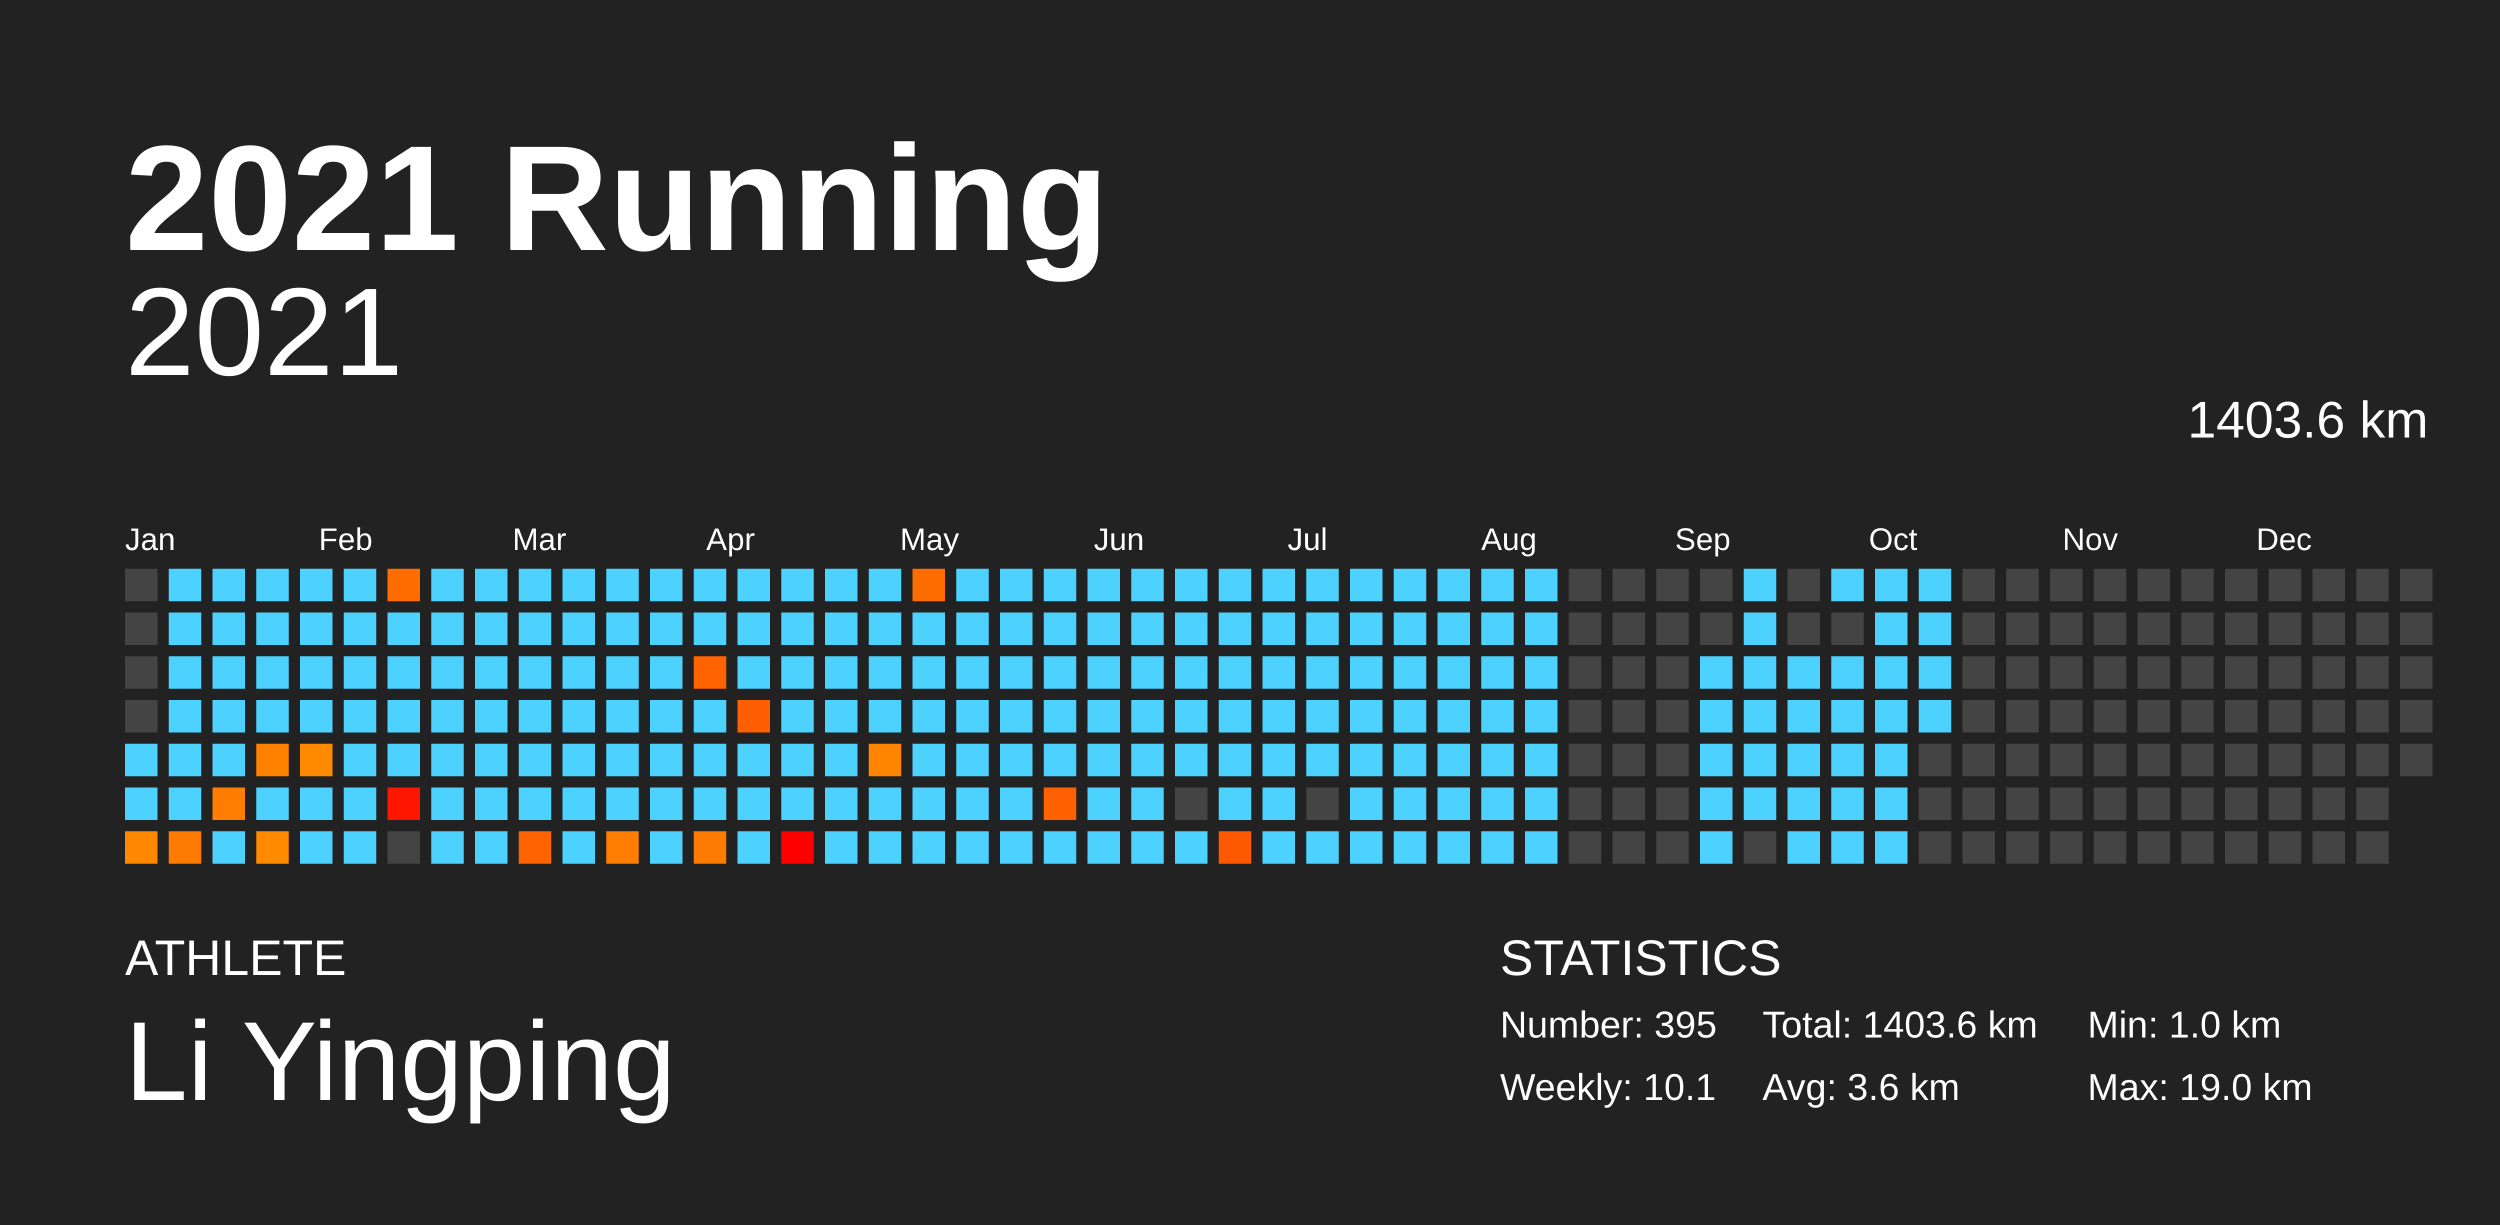
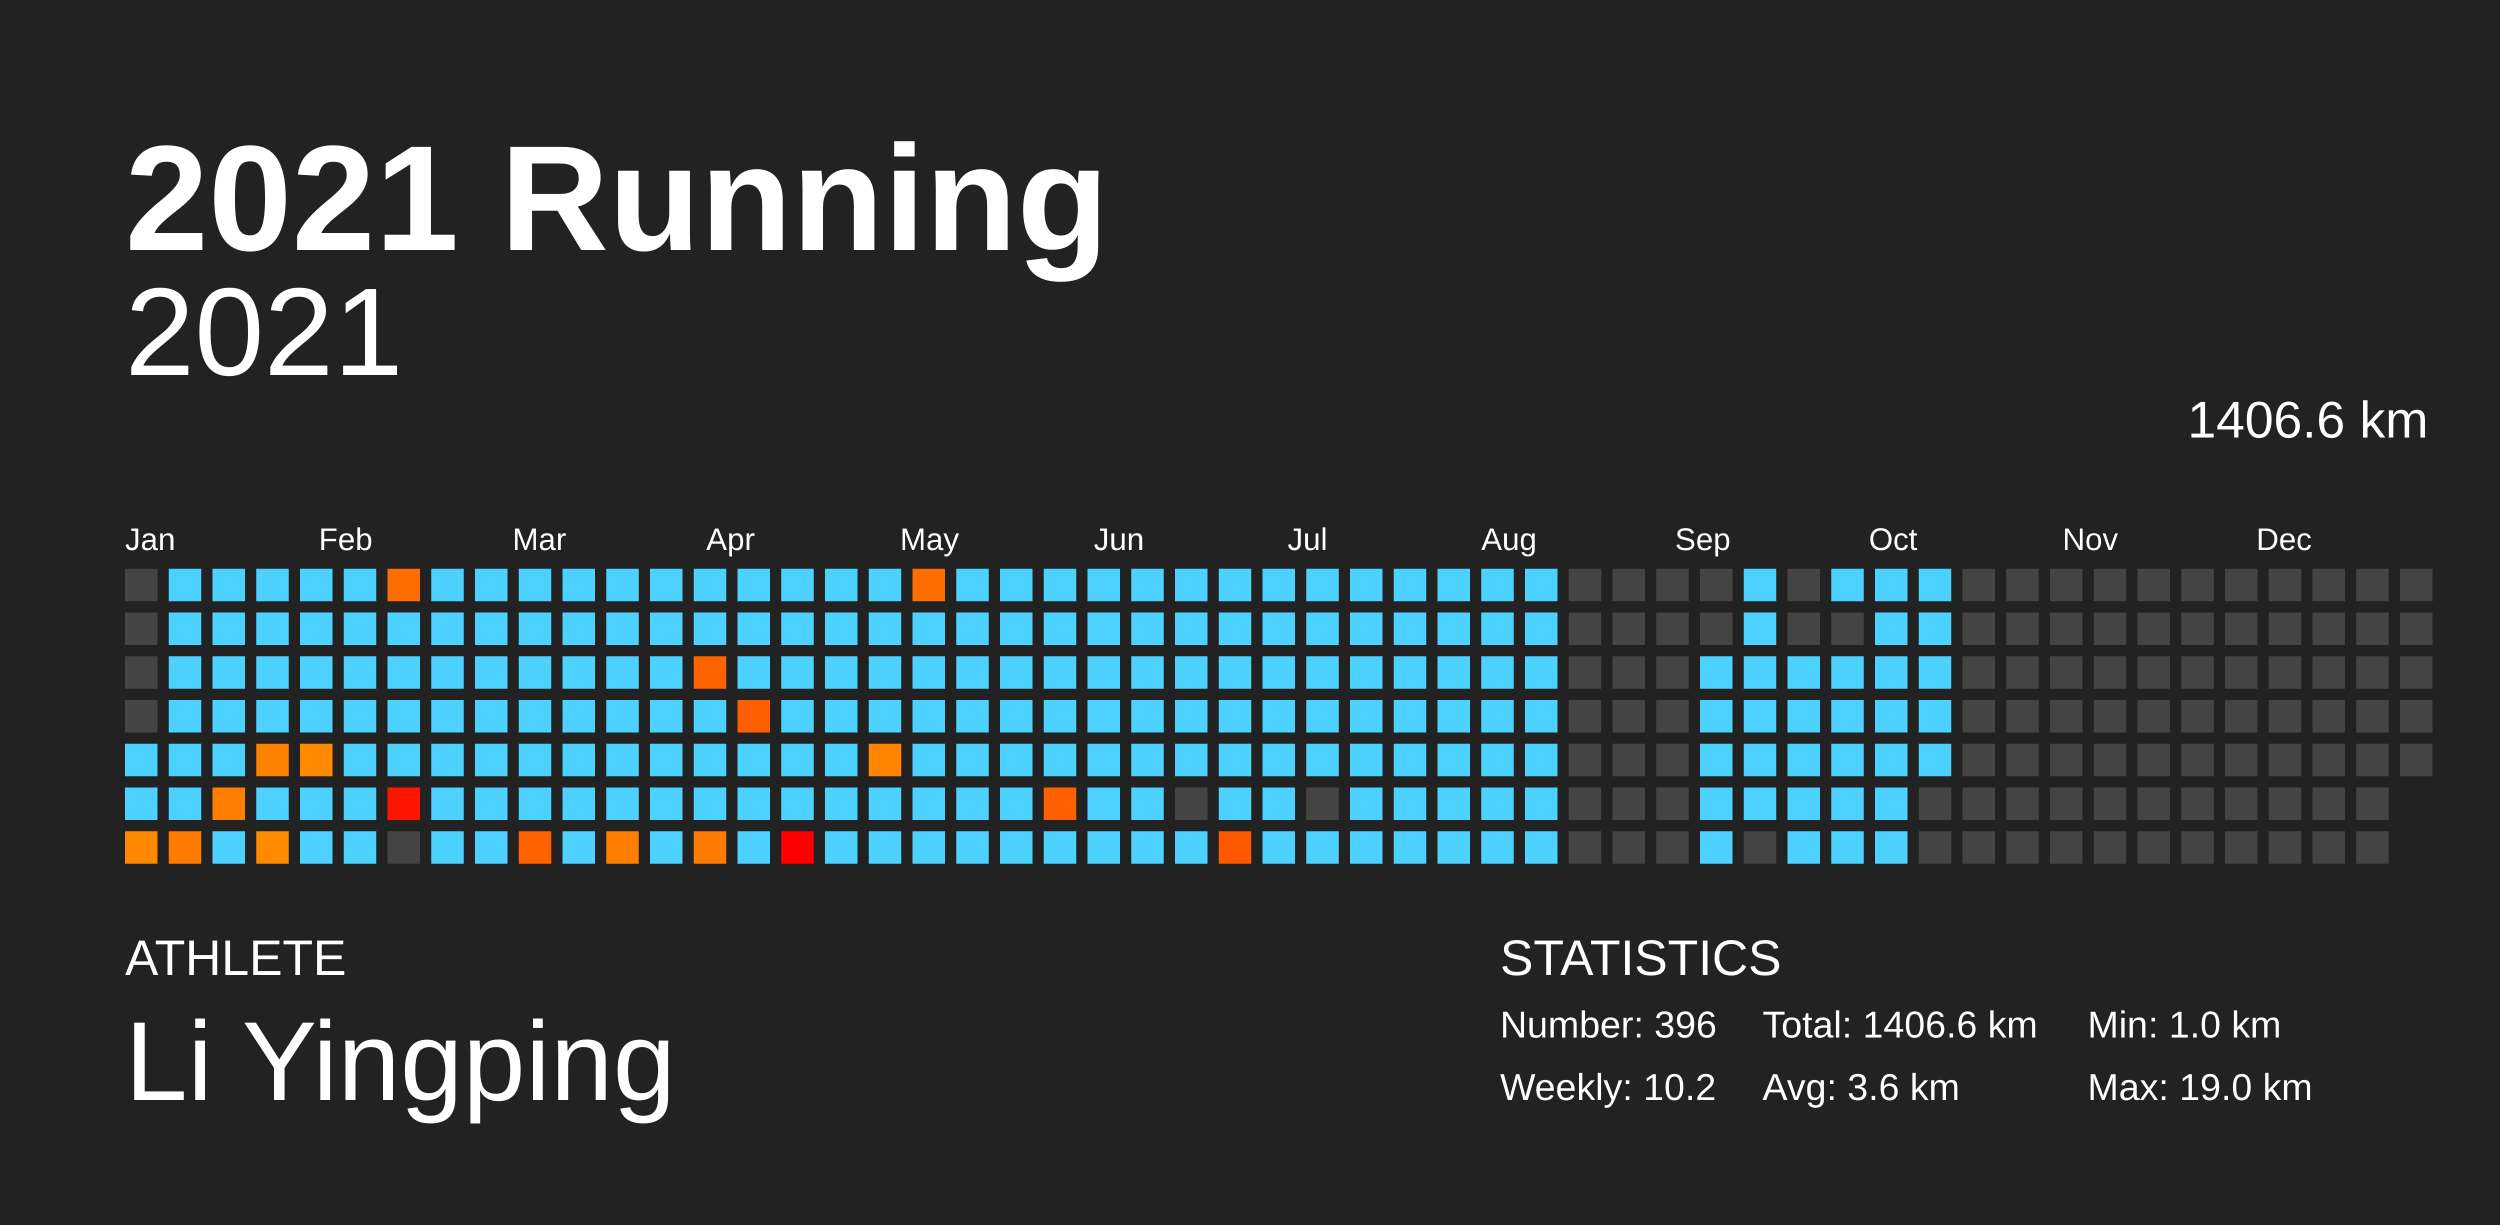
<svg xmlns="http://www.w3.org/2000/svg" baseProfile="full" height="98mm" version="1.1" viewBox="0,0,200,98" width="200mm">
  <defs />
  <rect fill="#222222" height="98" width="200" x="0" y="0" />
  <text fill="#FFFFFF" style="font-size:12px; font-family:Arial; font-weight:bold;" x="10" y="20">2021 Running</text>
  <text fill="#FFFFFF" style="font-size:4px; font-family:Arial" x="10" y="78">ATHLETE</text>
  <text fill="#FFFFFF" style="font-size:9px; font-family:Arial" x="10" y="88">Li Yingping</text>
  <text fill="#FFFFFF" style="font-size:4px; font-family:Arial" x="120" y="78">STATISTICS</text>
-   <text fill="#FFFFFF" style="font-size:3px; font-family:Arial" x="120" y="83">Number: 395</text>
-   <text fill="#FFFFFF" style="font-size:3px; font-family:Arial" x="120" y="88">Weekly: 10.1</text>
-   <text fill="#FFFFFF" style="font-size:3px; font-family:Arial" x="141" y="83">Total: 1403.6 km</text>
+   <text fill="#FFFFFF" style="font-size:3px; font-family:Arial" x="120" y="83">Number: 396</text>
+   <text fill="#FFFFFF" style="font-size:3px; font-family:Arial" x="120" y="88">Weekly: 10.2</text>
+   <text fill="#FFFFFF" style="font-size:3px; font-family:Arial" x="141" y="83">Total: 1406.6 km</text>
  <text fill="#FFFFFF" style="font-size:3px; font-family:Arial" x="141" y="88">Avg: 3.6 km</text>
  <text fill="#FFFFFF" style="font-size:3px; font-family:Arial" x="167" y="83">Min: 1.0 km</text>
  <text fill="#FFFFFF" style="font-size:3px; font-family:Arial" x="167" y="88">Max: 19.0 km</text>
  <text alignment-baseline="hanging" fill="#FFFFFF" style="font-size:10.0px; font-family:Arial;" x="10" y="30">2021</text>
-   <text alignment-baseline="hanging" fill="#FFFFFF" style="font-size:4.125px; font-family:Arial;" x="175" y="35">1403.6 km</text>
+   <text alignment-baseline="hanging" fill="#FFFFFF" style="font-size:4.125px; font-family:Arial;" x="175" y="35">1406.6 km</text>
  <text fill="#FFFFFF" style="font-size:2.5px; font-family:Arial" x="10.0" y="44">Jan</text>
  <text fill="#FFFFFF" style="font-size:2.5px; font-family:Arial" x="25.5" y="44">Feb</text>
  <text fill="#FFFFFF" style="font-size:2.5px; font-family:Arial" x="41.0" y="44">Mar</text>
  <text fill="#FFFFFF" style="font-size:2.5px; font-family:Arial" x="56.5" y="44">Apr</text>
  <text fill="#FFFFFF" style="font-size:2.5px; font-family:Arial" x="72.0" y="44">May</text>
  <text fill="#FFFFFF" style="font-size:2.5px; font-family:Arial" x="87.5" y="44">Jun</text>
  <text fill="#FFFFFF" style="font-size:2.5px; font-family:Arial" x="103.0" y="44">Jul</text>
  <text fill="#FFFFFF" style="font-size:2.5px; font-family:Arial" x="118.5" y="44">Aug</text>
  <text fill="#FFFFFF" style="font-size:2.5px; font-family:Arial" x="134.0" y="44">Sep</text>
  <text fill="#FFFFFF" style="font-size:2.5px; font-family:Arial" x="149.5" y="44">Oct</text>
  <text fill="#FFFFFF" style="font-size:2.5px; font-family:Arial" x="165.0" y="44">Nov</text>
  <text fill="#FFFFFF" style="font-size:2.5px; font-family:Arial" x="180.5" y="44">Dec</text>
  <rect fill="#444444" height="2.6" width="2.6" x="10.0" y="45.5" />
  <rect fill="#444444" height="2.6" width="2.6" x="10.0" y="49.0" />
  <rect fill="#444444" height="2.6" width="2.6" x="10.0" y="52.5" />
  <rect fill="#444444" height="2.6" width="2.6" x="10.0" y="56.0" />
  <rect fill="#4dd2ff" height="2.6" width="2.6" x="10.0" y="59.5" />
  <rect fill="#4dd2ff" height="2.6" width="2.6" x="10.0" y="63.0" />
  <rect fill="#ff8800" height="2.6" width="2.6" x="10.0" y="66.5" />
  <rect fill="#4dd2ff" height="2.6" width="2.6" x="13.5" y="45.5" />
  <rect fill="#4dd2ff" height="2.6" width="2.6" x="13.5" y="49.0" />
  <rect fill="#4dd2ff" height="2.6" width="2.6" x="13.5" y="52.5" />
  <rect fill="#4dd2ff" height="2.6" width="2.6" x="13.5" y="56.0" />
  <rect fill="#4dd2ff" height="2.6" width="2.6" x="13.5" y="59.5" />
  <rect fill="#4dd2ff" height="2.6" width="2.6" x="13.5" y="63.0" />
  <rect fill="#ff7a00" height="2.6" width="2.6" x="13.5" y="66.5" />
  <rect fill="#4dd2ff" height="2.6" width="2.6" x="17.0" y="45.5" />
  <rect fill="#4dd2ff" height="2.6" width="2.6" x="17.0" y="49.0" />
  <rect fill="#4dd2ff" height="2.6" width="2.6" x="17.0" y="52.5" />
  <rect fill="#4dd2ff" height="2.6" width="2.6" x="17.0" y="56.0" />
  <rect fill="#4dd2ff" height="2.6" width="2.6" x="17.0" y="59.5" />
  <rect fill="#ff7d00" height="2.6" width="2.6" x="17.0" y="63.0" />
  <rect fill="#4dd2ff" height="2.6" width="2.6" x="17.0" y="66.5" />
  <rect fill="#4dd2ff" height="2.6" width="2.6" x="20.5" y="45.5" />
  <rect fill="#4dd2ff" height="2.6" width="2.6" x="20.5" y="49.0" />
  <rect fill="#4dd2ff" height="2.6" width="2.6" x="20.5" y="52.5" />
  <rect fill="#4dd2ff" height="2.6" width="2.6" x="20.5" y="56.0" />
  <rect fill="#ff8100" height="2.6" width="2.6" x="20.5" y="59.5" />
  <rect fill="#4dd2ff" height="2.6" width="2.6" x="20.5" y="63.0" />
  <rect fill="#ff8a00" height="2.6" width="2.6" x="20.5" y="66.5" />
  <rect fill="#4dd2ff" height="2.6" width="2.6" x="24.0" y="45.5" />
  <rect fill="#4dd2ff" height="2.6" width="2.6" x="24.0" y="49.0" />
  <rect fill="#4dd2ff" height="2.6" width="2.6" x="24.0" y="52.5" />
  <rect fill="#4dd2ff" height="2.6" width="2.6" x="24.0" y="56.0" />
  <rect fill="#ff8a00" height="2.6" width="2.6" x="24.0" y="59.5" />
  <rect fill="#4dd2ff" height="2.6" width="2.6" x="24.0" y="63.0" />
  <rect fill="#4dd2ff" height="2.6" width="2.6" x="24.0" y="66.5" />
  <rect fill="#4dd2ff" height="2.6" width="2.6" x="27.5" y="45.5" />
  <rect fill="#4dd2ff" height="2.6" width="2.6" x="27.5" y="49.0" />
  <rect fill="#4dd2ff" height="2.6" width="2.6" x="27.5" y="52.5" />
  <rect fill="#4dd2ff" height="2.6" width="2.6" x="27.5" y="56.0" />
  <rect fill="#4dd2ff" height="2.6" width="2.6" x="27.5" y="59.5" />
  <rect fill="#4dd2ff" height="2.6" width="2.6" x="27.5" y="63.0" />
  <rect fill="#4dd2ff" height="2.6" width="2.6" x="27.5" y="66.5" />
  <rect fill="#ff6d00" height="2.6" width="2.6" x="31.0" y="45.5" />
  <rect fill="#4dd2ff" height="2.6" width="2.6" x="31.0" y="49.0" />
  <rect fill="#4dd2ff" height="2.6" width="2.6" x="31.0" y="52.5" />
  <rect fill="#4dd2ff" height="2.6" width="2.6" x="31.0" y="56.0" />
  <rect fill="#4dd2ff" height="2.6" width="2.6" x="31.0" y="59.5" />
  <rect fill="#ff1600" height="2.6" width="2.6" x="31.0" y="63.0" />
  <rect fill="#444444" height="2.6" width="2.6" x="31.0" y="66.5" />
  <rect fill="#4dd2ff" height="2.6" width="2.6" x="34.5" y="45.5" />
  <rect fill="#4dd2ff" height="2.6" width="2.6" x="34.5" y="49.0" />
  <rect fill="#4dd2ff" height="2.6" width="2.6" x="34.5" y="52.5" />
  <rect fill="#4dd2ff" height="2.6" width="2.6" x="34.5" y="56.0" />
  <rect fill="#4dd2ff" height="2.6" width="2.6" x="34.5" y="59.5" />
  <rect fill="#4dd2ff" height="2.6" width="2.6" x="34.5" y="63.0" />
  <rect fill="#4dd2ff" height="2.6" width="2.6" x="34.5" y="66.5" />
  <rect fill="#4dd2ff" height="2.6" width="2.6" x="38.0" y="45.5" />
  <rect fill="#4dd2ff" height="2.6" width="2.6" x="38.0" y="49.0" />
  <rect fill="#4dd2ff" height="2.6" width="2.6" x="38.0" y="52.5" />
  <rect fill="#4dd2ff" height="2.6" width="2.6" x="38.0" y="56.0" />
  <rect fill="#4dd2ff" height="2.6" width="2.6" x="38.0" y="59.5" />
  <rect fill="#4dd2ff" height="2.6" width="2.6" x="38.0" y="63.0" />
  <rect fill="#4dd2ff" height="2.6" width="2.6" x="38.0" y="66.5" />
  <rect fill="#4dd2ff" height="2.6" width="2.6" x="41.5" y="45.5" />
  <rect fill="#4dd2ff" height="2.6" width="2.6" x="41.5" y="49.0" />
  <rect fill="#4dd2ff" height="2.6" width="2.6" x="41.5" y="52.5" />
  <rect fill="#4dd2ff" height="2.6" width="2.6" x="41.5" y="56.0" />
  <rect fill="#4dd2ff" height="2.6" width="2.6" x="41.5" y="59.5" />
  <rect fill="#4dd2ff" height="2.6" width="2.6" x="41.5" y="63.0" />
  <rect fill="#ff6300" height="2.6" width="2.6" x="41.5" y="66.5" />
  <rect fill="#4dd2ff" height="2.6" width="2.6" x="45.0" y="45.5" />
  <rect fill="#4dd2ff" height="2.6" width="2.6" x="45.0" y="49.0" />
  <rect fill="#4dd2ff" height="2.6" width="2.6" x="45.0" y="52.5" />
  <rect fill="#4dd2ff" height="2.6" width="2.6" x="45.0" y="56.0" />
  <rect fill="#4dd2ff" height="2.6" width="2.6" x="45.0" y="59.5" />
  <rect fill="#4dd2ff" height="2.6" width="2.6" x="45.0" y="63.0" />
  <rect fill="#4dd2ff" height="2.6" width="2.6" x="45.0" y="66.5" />
  <rect fill="#4dd2ff" height="2.6" width="2.6" x="48.5" y="45.5" />
  <rect fill="#4dd2ff" height="2.6" width="2.6" x="48.5" y="49.0" />
  <rect fill="#4dd2ff" height="2.6" width="2.6" x="48.5" y="52.5" />
  <rect fill="#4dd2ff" height="2.6" width="2.6" x="48.5" y="56.0" />
  <rect fill="#4dd2ff" height="2.6" width="2.6" x="48.5" y="59.5" />
  <rect fill="#4dd2ff" height="2.6" width="2.6" x="48.5" y="63.0" />
  <rect fill="#ff7d00" height="2.6" width="2.6" x="48.5" y="66.5" />
  <rect fill="#4dd2ff" height="2.6" width="2.6" x="52.0" y="45.5" />
  <rect fill="#4dd2ff" height="2.6" width="2.6" x="52.0" y="49.0" />
  <rect fill="#4dd2ff" height="2.6" width="2.6" x="52.0" y="52.5" />
  <rect fill="#4dd2ff" height="2.6" width="2.6" x="52.0" y="56.0" />
  <rect fill="#4dd2ff" height="2.6" width="2.6" x="52.0" y="59.5" />
  <rect fill="#4dd2ff" height="2.6" width="2.6" x="52.0" y="63.0" />
  <rect fill="#4dd2ff" height="2.6" width="2.6" x="52.0" y="66.5" />
  <rect fill="#4dd2ff" height="2.6" width="2.6" x="55.5" y="45.5" />
  <rect fill="#4dd2ff" height="2.6" width="2.6" x="55.5" y="49.0" />
  <rect fill="#ff6300" height="2.6" width="2.6" x="55.5" y="52.5" />
  <rect fill="#4dd2ff" height="2.6" width="2.6" x="55.5" y="56.0" />
  <rect fill="#4dd2ff" height="2.6" width="2.6" x="55.5" y="59.5" />
  <rect fill="#4dd2ff" height="2.6" width="2.6" x="55.5" y="63.0" />
  <rect fill="#ff7a00" height="2.6" width="2.6" x="55.5" y="66.5" />
  <rect fill="#4dd2ff" height="2.6" width="2.6" x="59.0" y="45.5" />
  <rect fill="#4dd2ff" height="2.6" width="2.6" x="59.0" y="49.0" />
  <rect fill="#4dd2ff" height="2.6" width="2.6" x="59.0" y="52.5" />
  <rect fill="#ff5f00" height="2.6" width="2.6" x="59.0" y="56.0" />
  <rect fill="#4dd2ff" height="2.6" width="2.6" x="59.0" y="59.5" />
  <rect fill="#4dd2ff" height="2.6" width="2.6" x="59.0" y="63.0" />
  <rect fill="#4dd2ff" height="2.6" width="2.6" x="59.0" y="66.5" />
  <rect fill="#4dd2ff" height="2.6" width="2.6" x="62.5" y="45.5" />
  <rect fill="#4dd2ff" height="2.6" width="2.6" x="62.5" y="49.0" />
  <rect fill="#4dd2ff" height="2.6" width="2.6" x="62.5" y="52.5" />
  <rect fill="#4dd2ff" height="2.6" width="2.6" x="62.5" y="56.0" />
  <rect fill="#4dd2ff" height="2.6" width="2.6" x="62.5" y="59.5" />
  <rect fill="#4dd2ff" height="2.6" width="2.6" x="62.5" y="63.0" />
  <rect fill="red" height="2.6" width="2.6" x="62.5" y="66.5" />
  <rect fill="#4dd2ff" height="2.6" width="2.6" x="66.0" y="45.5" />
  <rect fill="#4dd2ff" height="2.6" width="2.6" x="66.0" y="49.0" />
  <rect fill="#4dd2ff" height="2.6" width="2.6" x="66.0" y="52.5" />
  <rect fill="#4dd2ff" height="2.6" width="2.6" x="66.0" y="56.0" />
  <rect fill="#4dd2ff" height="2.6" width="2.6" x="66.0" y="59.5" />
  <rect fill="#4dd2ff" height="2.6" width="2.6" x="66.0" y="63.0" />
  <rect fill="#4dd2ff" height="2.6" width="2.6" x="66.0" y="66.5" />
  <rect fill="#4dd2ff" height="2.6" width="2.6" x="69.5" y="45.5" />
  <rect fill="#4dd2ff" height="2.6" width="2.6" x="69.5" y="49.0" />
  <rect fill="#4dd2ff" height="2.6" width="2.6" x="69.5" y="52.5" />
  <rect fill="#4dd2ff" height="2.6" width="2.6" x="69.5" y="56.0" />
  <rect fill="#ff8500" height="2.6" width="2.6" x="69.5" y="59.5" />
  <rect fill="#4dd2ff" height="2.6" width="2.6" x="69.5" y="63.0" />
  <rect fill="#4dd2ff" height="2.6" width="2.6" x="69.5" y="66.5" />
  <rect fill="#ff6c00" height="2.6" width="2.6" x="73.0" y="45.5" />
  <rect fill="#4dd2ff" height="2.6" width="2.6" x="73.0" y="49.0" />
  <rect fill="#4dd2ff" height="2.6" width="2.6" x="73.0" y="52.5" />
  <rect fill="#4dd2ff" height="2.6" width="2.6" x="73.0" y="56.0" />
  <rect fill="#4dd2ff" height="2.6" width="2.6" x="73.0" y="59.5" />
  <rect fill="#4dd2ff" height="2.6" width="2.6" x="73.0" y="63.0" />
  <rect fill="#4dd2ff" height="2.6" width="2.6" x="73.0" y="66.5" />
  <rect fill="#4dd2ff" height="2.6" width="2.6" x="76.5" y="45.5" />
  <rect fill="#4dd2ff" height="2.6" width="2.6" x="76.5" y="49.0" />
  <rect fill="#4dd2ff" height="2.6" width="2.6" x="76.5" y="52.5" />
  <rect fill="#4dd2ff" height="2.6" width="2.6" x="76.5" y="56.0" />
  <rect fill="#4dd2ff" height="2.6" width="2.6" x="76.5" y="59.5" />
  <rect fill="#4dd2ff" height="2.6" width="2.6" x="76.5" y="63.0" />
  <rect fill="#4dd2ff" height="2.6" width="2.6" x="76.5" y="66.5" />
  <rect fill="#4dd2ff" height="2.6" width="2.6" x="80.0" y="45.5" />
  <rect fill="#4dd2ff" height="2.6" width="2.6" x="80.0" y="49.0" />
  <rect fill="#4dd2ff" height="2.6" width="2.6" x="80.0" y="52.5" />
  <rect fill="#4dd2ff" height="2.6" width="2.6" x="80.0" y="56.0" />
  <rect fill="#4dd2ff" height="2.6" width="2.6" x="80.0" y="59.5" />
  <rect fill="#4dd2ff" height="2.6" width="2.6" x="80.0" y="63.0" />
  <rect fill="#4dd2ff" height="2.6" width="2.6" x="80.0" y="66.5" />
  <rect fill="#4dd2ff" height="2.6" width="2.6" x="83.5" y="45.5" />
  <rect fill="#4dd2ff" height="2.6" width="2.6" x="83.5" y="49.0" />
  <rect fill="#4dd2ff" height="2.6" width="2.6" x="83.5" y="52.5" />
  <rect fill="#4dd2ff" height="2.6" width="2.6" x="83.5" y="56.0" />
  <rect fill="#4dd2ff" height="2.6" width="2.6" x="83.5" y="59.5" />
  <rect fill="#ff6100" height="2.6" width="2.6" x="83.5" y="63.0" />
  <rect fill="#4dd2ff" height="2.6" width="2.6" x="83.5" y="66.5" />
  <rect fill="#4dd2ff" height="2.6" width="2.6" x="87.0" y="45.5" />
  <rect fill="#4dd2ff" height="2.6" width="2.6" x="87.0" y="49.0" />
  <rect fill="#4dd2ff" height="2.6" width="2.6" x="87.0" y="52.5" />
  <rect fill="#4dd2ff" height="2.6" width="2.6" x="87.0" y="56.0" />
  <rect fill="#4dd2ff" height="2.6" width="2.6" x="87.0" y="59.5" />
  <rect fill="#4dd2ff" height="2.6" width="2.6" x="87.0" y="63.0" />
  <rect fill="#4dd2ff" height="2.6" width="2.6" x="87.0" y="66.5" />
  <rect fill="#4dd2ff" height="2.6" width="2.6" x="90.5" y="45.5" />
  <rect fill="#4dd2ff" height="2.6" width="2.6" x="90.5" y="49.0" />
  <rect fill="#4dd2ff" height="2.6" width="2.6" x="90.5" y="52.5" />
  <rect fill="#4dd2ff" height="2.6" width="2.6" x="90.5" y="56.0" />
  <rect fill="#4dd2ff" height="2.6" width="2.6" x="90.5" y="59.5" />
  <rect fill="#4dd2ff" height="2.6" width="2.6" x="90.5" y="63.0" />
  <rect fill="#4dd2ff" height="2.6" width="2.6" x="90.5" y="66.5" />
  <rect fill="#4dd2ff" height="2.6" width="2.6" x="94.0" y="45.5" />
  <rect fill="#4dd2ff" height="2.6" width="2.6" x="94.0" y="49.0" />
  <rect fill="#4dd2ff" height="2.6" width="2.6" x="94.0" y="52.5" />
  <rect fill="#4dd2ff" height="2.6" width="2.6" x="94.0" y="56.0" />
  <rect fill="#4dd2ff" height="2.6" width="2.6" x="94.0" y="59.5" />
  <rect fill="#444444" height="2.6" width="2.6" x="94.0" y="63.0" />
  <rect fill="#4dd2ff" height="2.6" width="2.6" x="94.0" y="66.5" />
  <rect fill="#4dd2ff" height="2.6" width="2.6" x="97.5" y="45.5" />
  <rect fill="#4dd2ff" height="2.6" width="2.6" x="97.5" y="49.0" />
  <rect fill="#4dd2ff" height="2.6" width="2.6" x="97.5" y="52.5" />
  <rect fill="#4dd2ff" height="2.6" width="2.6" x="97.5" y="56.0" />
  <rect fill="#4dd2ff" height="2.6" width="2.6" x="97.5" y="59.5" />
  <rect fill="#4dd2ff" height="2.6" width="2.6" x="97.5" y="63.0" />
  <rect fill="#ff5900" height="2.6" width="2.6" x="97.5" y="66.5" />
  <rect fill="#4dd2ff" height="2.6" width="2.6" x="101.0" y="45.5" />
  <rect fill="#4dd2ff" height="2.6" width="2.6" x="101.0" y="49.0" />
  <rect fill="#4dd2ff" height="2.6" width="2.6" x="101.0" y="52.5" />
  <rect fill="#4dd2ff" height="2.6" width="2.6" x="101.0" y="56.0" />
  <rect fill="#4dd2ff" height="2.6" width="2.6" x="101.0" y="59.5" />
  <rect fill="#4dd2ff" height="2.6" width="2.6" x="101.0" y="63.0" />
  <rect fill="#4dd2ff" height="2.6" width="2.6" x="101.0" y="66.5" />
  <rect fill="#4dd2ff" height="2.6" width="2.6" x="104.5" y="45.5" />
  <rect fill="#4dd2ff" height="2.6" width="2.6" x="104.5" y="49.0" />
  <rect fill="#4dd2ff" height="2.6" width="2.6" x="104.5" y="52.5" />
  <rect fill="#4dd2ff" height="2.6" width="2.6" x="104.5" y="56.0" />
  <rect fill="#4dd2ff" height="2.6" width="2.6" x="104.5" y="59.5" />
  <rect fill="#444444" height="2.6" width="2.6" x="104.5" y="63.0" />
  <rect fill="#4dd2ff" height="2.6" width="2.6" x="104.5" y="66.5" />
  <rect fill="#4dd2ff" height="2.6" width="2.6" x="108.0" y="45.5" />
  <rect fill="#4dd2ff" height="2.6" width="2.6" x="108.0" y="49.0" />
  <rect fill="#4dd2ff" height="2.6" width="2.6" x="108.0" y="52.5" />
  <rect fill="#4dd2ff" height="2.6" width="2.6" x="108.0" y="56.0" />
  <rect fill="#4dd2ff" height="2.6" width="2.6" x="108.0" y="59.5" />
  <rect fill="#4dd2ff" height="2.6" width="2.6" x="108.0" y="63.0" />
  <rect fill="#4dd2ff" height="2.6" width="2.6" x="108.0" y="66.5" />
  <rect fill="#4dd2ff" height="2.6" width="2.6" x="111.5" y="45.5" />
  <rect fill="#4dd2ff" height="2.6" width="2.6" x="111.5" y="49.0" />
  <rect fill="#4dd2ff" height="2.6" width="2.6" x="111.5" y="52.5" />
  <rect fill="#4dd2ff" height="2.6" width="2.6" x="111.5" y="56.0" />
  <rect fill="#4dd2ff" height="2.6" width="2.6" x="111.5" y="59.5" />
  <rect fill="#4dd2ff" height="2.6" width="2.6" x="111.5" y="63.0" />
  <rect fill="#4dd2ff" height="2.6" width="2.6" x="111.5" y="66.5" />
  <rect fill="#4dd2ff" height="2.6" width="2.6" x="115.0" y="45.5" />
  <rect fill="#4dd2ff" height="2.6" width="2.6" x="115.0" y="49.0" />
  <rect fill="#4dd2ff" height="2.6" width="2.6" x="115.0" y="52.5" />
  <rect fill="#4dd2ff" height="2.6" width="2.6" x="115.0" y="56.0" />
  <rect fill="#4dd2ff" height="2.6" width="2.6" x="115.0" y="59.5" />
  <rect fill="#4dd2ff" height="2.6" width="2.6" x="115.0" y="63.0" />
  <rect fill="#4dd2ff" height="2.6" width="2.6" x="115.0" y="66.5" />
  <rect fill="#4dd2ff" height="2.6" width="2.6" x="118.5" y="45.5" />
  <rect fill="#4dd2ff" height="2.6" width="2.6" x="118.5" y="49.0" />
  <rect fill="#4dd2ff" height="2.6" width="2.6" x="118.5" y="52.5" />
  <rect fill="#4dd2ff" height="2.6" width="2.6" x="118.5" y="56.0" />
  <rect fill="#4dd2ff" height="2.6" width="2.6" x="118.5" y="59.5" />
  <rect fill="#4dd2ff" height="2.6" width="2.6" x="118.5" y="63.0" />
  <rect fill="#4dd2ff" height="2.6" width="2.6" x="118.5" y="66.5" />
  <rect fill="#4dd2ff" height="2.6" width="2.6" x="122.0" y="45.5" />
  <rect fill="#4dd2ff" height="2.6" width="2.6" x="122.0" y="49.0" />
  <rect fill="#4dd2ff" height="2.6" width="2.6" x="122.0" y="52.5" />
  <rect fill="#4dd2ff" height="2.6" width="2.6" x="122.0" y="56.0" />
  <rect fill="#4dd2ff" height="2.6" width="2.6" x="122.0" y="59.5" />
  <rect fill="#4dd2ff" height="2.6" width="2.6" x="122.0" y="63.0" />
  <rect fill="#4dd2ff" height="2.6" width="2.6" x="122.0" y="66.5" />
  <rect fill="#444444" height="2.6" width="2.6" x="125.5" y="45.5" />
  <rect fill="#444444" height="2.6" width="2.6" x="125.5" y="49.0" />
  <rect fill="#444444" height="2.6" width="2.6" x="125.5" y="52.5" />
  <rect fill="#444444" height="2.6" width="2.6" x="125.5" y="56.0" />
  <rect fill="#444444" height="2.6" width="2.6" x="125.5" y="59.5" />
  <rect fill="#444444" height="2.6" width="2.6" x="125.5" y="63.0" />
  <rect fill="#444444" height="2.6" width="2.6" x="125.5" y="66.5" />
  <rect fill="#444444" height="2.6" width="2.6" x="129.0" y="45.5" />
  <rect fill="#444444" height="2.6" width="2.6" x="129.0" y="49.0" />
  <rect fill="#444444" height="2.6" width="2.6" x="129.0" y="52.5" />
  <rect fill="#444444" height="2.6" width="2.6" x="129.0" y="56.0" />
  <rect fill="#444444" height="2.6" width="2.6" x="129.0" y="59.5" />
  <rect fill="#444444" height="2.6" width="2.6" x="129.0" y="63.0" />
  <rect fill="#444444" height="2.6" width="2.6" x="129.0" y="66.5" />
  <rect fill="#444444" height="2.6" width="2.6" x="132.5" y="45.5" />
  <rect fill="#444444" height="2.6" width="2.6" x="132.5" y="49.0" />
  <rect fill="#444444" height="2.6" width="2.6" x="132.5" y="52.5" />
  <rect fill="#444444" height="2.6" width="2.6" x="132.5" y="56.0" />
  <rect fill="#444444" height="2.6" width="2.6" x="132.5" y="59.5" />
  <rect fill="#444444" height="2.6" width="2.6" x="132.5" y="63.0" />
  <rect fill="#444444" height="2.6" width="2.6" x="132.5" y="66.5" />
  <rect fill="#444444" height="2.6" width="2.6" x="136.0" y="45.5" />
  <rect fill="#444444" height="2.6" width="2.6" x="136.0" y="49.0" />
  <rect fill="#4dd2ff" height="2.6" width="2.6" x="136.0" y="52.5" />
  <rect fill="#4dd2ff" height="2.6" width="2.6" x="136.0" y="56.0" />
  <rect fill="#4dd2ff" height="2.6" width="2.6" x="136.0" y="59.5" />
  <rect fill="#4dd2ff" height="2.6" width="2.6" x="136.0" y="63.0" />
  <rect fill="#4dd2ff" height="2.6" width="2.6" x="136.0" y="66.5" />
  <rect fill="#4dd2ff" height="2.6" width="2.6" x="139.5" y="45.5" />
  <rect fill="#4dd2ff" height="2.6" width="2.6" x="139.5" y="49.0" />
  <rect fill="#4dd2ff" height="2.6" width="2.6" x="139.5" y="52.5" />
  <rect fill="#4dd2ff" height="2.6" width="2.6" x="139.5" y="56.0" />
  <rect fill="#4dd2ff" height="2.6" width="2.6" x="139.5" y="59.5" />
  <rect fill="#4dd2ff" height="2.6" width="2.6" x="139.5" y="63.0" />
  <rect fill="#444444" height="2.6" width="2.6" x="139.5" y="66.5" />
  <rect fill="#444444" height="2.6" width="2.6" x="143.0" y="45.5" />
  <rect fill="#444444" height="2.6" width="2.6" x="143.0" y="49.0" />
  <rect fill="#4dd2ff" height="2.6" width="2.6" x="143.0" y="52.5" />
  <rect fill="#4dd2ff" height="2.6" width="2.6" x="143.0" y="56.0" />
  <rect fill="#4dd2ff" height="2.6" width="2.6" x="143.0" y="59.5" />
  <rect fill="#4dd2ff" height="2.6" width="2.6" x="143.0" y="63.0" />
  <rect fill="#4dd2ff" height="2.6" width="2.6" x="143.0" y="66.5" />
  <rect fill="#4dd2ff" height="2.6" width="2.6" x="146.5" y="45.5" />
  <rect fill="#444444" height="2.6" width="2.6" x="146.5" y="49.0" />
  <rect fill="#4dd2ff" height="2.6" width="2.6" x="146.5" y="52.5" />
  <rect fill="#4dd2ff" height="2.6" width="2.6" x="146.5" y="56.0" />
  <rect fill="#4dd2ff" height="2.6" width="2.6" x="146.5" y="59.5" />
  <rect fill="#4dd2ff" height="2.6" width="2.6" x="146.5" y="63.0" />
  <rect fill="#4dd2ff" height="2.6" width="2.6" x="146.5" y="66.5" />
  <rect fill="#4dd2ff" height="2.6" width="2.6" x="150.0" y="45.5" />
  <rect fill="#4dd2ff" height="2.6" width="2.6" x="150.0" y="49.0" />
  <rect fill="#4dd2ff" height="2.6" width="2.6" x="150.0" y="52.5" />
  <rect fill="#4dd2ff" height="2.6" width="2.6" x="150.0" y="56.0" />
  <rect fill="#4dd2ff" height="2.6" width="2.6" x="150.0" y="59.5" />
  <rect fill="#4dd2ff" height="2.6" width="2.6" x="150.0" y="63.0" />
  <rect fill="#4dd2ff" height="2.6" width="2.6" x="150.0" y="66.5" />
  <rect fill="#4dd2ff" height="2.6" width="2.6" x="153.5" y="45.5" />
  <rect fill="#4dd2ff" height="2.6" width="2.6" x="153.5" y="49.0" />
  <rect fill="#4dd2ff" height="2.6" width="2.6" x="153.5" y="52.5" />
  <rect fill="#4dd2ff" height="2.6" width="2.6" x="153.5" y="56.0" />
-   <rect fill="#444444" height="2.6" width="2.6" x="153.5" y="59.5" />
+   <rect fill="#4dd2ff" height="2.6" width="2.6" x="153.5" y="59.5" />
  <rect fill="#444444" height="2.6" width="2.6" x="153.5" y="63.0" />
  <rect fill="#444444" height="2.6" width="2.6" x="153.5" y="66.5" />
  <rect fill="#444444" height="2.6" width="2.6" x="157.0" y="45.5" />
  <rect fill="#444444" height="2.6" width="2.6" x="157.0" y="49.0" />
  <rect fill="#444444" height="2.6" width="2.6" x="157.0" y="52.5" />
  <rect fill="#444444" height="2.6" width="2.6" x="157.0" y="56.0" />
  <rect fill="#444444" height="2.6" width="2.6" x="157.0" y="59.5" />
  <rect fill="#444444" height="2.6" width="2.6" x="157.0" y="63.0" />
  <rect fill="#444444" height="2.6" width="2.6" x="157.0" y="66.5" />
  <rect fill="#444444" height="2.6" width="2.6" x="160.5" y="45.5" />
  <rect fill="#444444" height="2.6" width="2.6" x="160.5" y="49.0" />
  <rect fill="#444444" height="2.6" width="2.6" x="160.5" y="52.5" />
  <rect fill="#444444" height="2.6" width="2.6" x="160.5" y="56.0" />
  <rect fill="#444444" height="2.6" width="2.6" x="160.5" y="59.5" />
  <rect fill="#444444" height="2.6" width="2.6" x="160.5" y="63.0" />
  <rect fill="#444444" height="2.6" width="2.6" x="160.5" y="66.5" />
  <rect fill="#444444" height="2.6" width="2.6" x="164.0" y="45.5" />
  <rect fill="#444444" height="2.6" width="2.6" x="164.0" y="49.0" />
  <rect fill="#444444" height="2.6" width="2.6" x="164.0" y="52.5" />
  <rect fill="#444444" height="2.6" width="2.6" x="164.0" y="56.0" />
  <rect fill="#444444" height="2.6" width="2.6" x="164.0" y="59.5" />
  <rect fill="#444444" height="2.6" width="2.6" x="164.0" y="63.0" />
  <rect fill="#444444" height="2.6" width="2.6" x="164.0" y="66.5" />
  <rect fill="#444444" height="2.6" width="2.6" x="167.5" y="45.5" />
  <rect fill="#444444" height="2.6" width="2.6" x="167.5" y="49.0" />
  <rect fill="#444444" height="2.6" width="2.6" x="167.5" y="52.5" />
  <rect fill="#444444" height="2.6" width="2.6" x="167.5" y="56.0" />
  <rect fill="#444444" height="2.6" width="2.6" x="167.5" y="59.5" />
  <rect fill="#444444" height="2.6" width="2.6" x="167.5" y="63.0" />
  <rect fill="#444444" height="2.6" width="2.6" x="167.5" y="66.5" />
  <rect fill="#444444" height="2.6" width="2.6" x="171.0" y="45.5" />
  <rect fill="#444444" height="2.6" width="2.6" x="171.0" y="49.0" />
  <rect fill="#444444" height="2.6" width="2.6" x="171.0" y="52.5" />
  <rect fill="#444444" height="2.6" width="2.6" x="171.0" y="56.0" />
  <rect fill="#444444" height="2.6" width="2.6" x="171.0" y="59.5" />
  <rect fill="#444444" height="2.6" width="2.6" x="171.0" y="63.0" />
  <rect fill="#444444" height="2.6" width="2.6" x="171.0" y="66.5" />
  <rect fill="#444444" height="2.6" width="2.6" x="174.5" y="45.5" />
  <rect fill="#444444" height="2.6" width="2.6" x="174.5" y="49.0" />
  <rect fill="#444444" height="2.6" width="2.6" x="174.5" y="52.5" />
  <rect fill="#444444" height="2.6" width="2.6" x="174.5" y="56.0" />
  <rect fill="#444444" height="2.6" width="2.6" x="174.5" y="59.5" />
  <rect fill="#444444" height="2.6" width="2.6" x="174.5" y="63.0" />
  <rect fill="#444444" height="2.6" width="2.6" x="174.5" y="66.5" />
  <rect fill="#444444" height="2.6" width="2.6" x="178.0" y="45.5" />
  <rect fill="#444444" height="2.6" width="2.6" x="178.0" y="49.0" />
  <rect fill="#444444" height="2.6" width="2.6" x="178.0" y="52.5" />
  <rect fill="#444444" height="2.6" width="2.6" x="178.0" y="56.0" />
  <rect fill="#444444" height="2.6" width="2.6" x="178.0" y="59.5" />
  <rect fill="#444444" height="2.6" width="2.6" x="178.0" y="63.0" />
  <rect fill="#444444" height="2.6" width="2.6" x="178.0" y="66.5" />
  <rect fill="#444444" height="2.6" width="2.6" x="181.5" y="45.5" />
  <rect fill="#444444" height="2.6" width="2.6" x="181.5" y="49.0" />
  <rect fill="#444444" height="2.6" width="2.6" x="181.5" y="52.5" />
  <rect fill="#444444" height="2.6" width="2.6" x="181.5" y="56.0" />
  <rect fill="#444444" height="2.6" width="2.6" x="181.5" y="59.5" />
  <rect fill="#444444" height="2.6" width="2.6" x="181.5" y="63.0" />
  <rect fill="#444444" height="2.6" width="2.6" x="181.5" y="66.5" />
  <rect fill="#444444" height="2.6" width="2.6" x="185.0" y="45.5" />
  <rect fill="#444444" height="2.6" width="2.6" x="185.0" y="49.0" />
  <rect fill="#444444" height="2.6" width="2.6" x="185.0" y="52.5" />
  <rect fill="#444444" height="2.6" width="2.6" x="185.0" y="56.0" />
  <rect fill="#444444" height="2.6" width="2.6" x="185.0" y="59.5" />
  <rect fill="#444444" height="2.6" width="2.6" x="185.0" y="63.0" />
  <rect fill="#444444" height="2.6" width="2.6" x="185.0" y="66.5" />
  <rect fill="#444444" height="2.6" width="2.6" x="188.5" y="45.5" />
  <rect fill="#444444" height="2.6" width="2.6" x="188.5" y="49.0" />
  <rect fill="#444444" height="2.6" width="2.6" x="188.5" y="52.5" />
  <rect fill="#444444" height="2.6" width="2.6" x="188.5" y="56.0" />
  <rect fill="#444444" height="2.6" width="2.6" x="188.5" y="59.5" />
  <rect fill="#444444" height="2.6" width="2.6" x="188.5" y="63.0" />
  <rect fill="#444444" height="2.6" width="2.6" x="188.5" y="66.5" />
  <rect fill="#444444" height="2.6" width="2.6" x="192.0" y="45.5" />
  <rect fill="#444444" height="2.6" width="2.6" x="192.0" y="49.0" />
  <rect fill="#444444" height="2.6" width="2.6" x="192.0" y="52.5" />
  <rect fill="#444444" height="2.6" width="2.6" x="192.0" y="56.0" />
  <rect fill="#444444" height="2.6" width="2.6" x="192.0" y="59.5" />
</svg>
